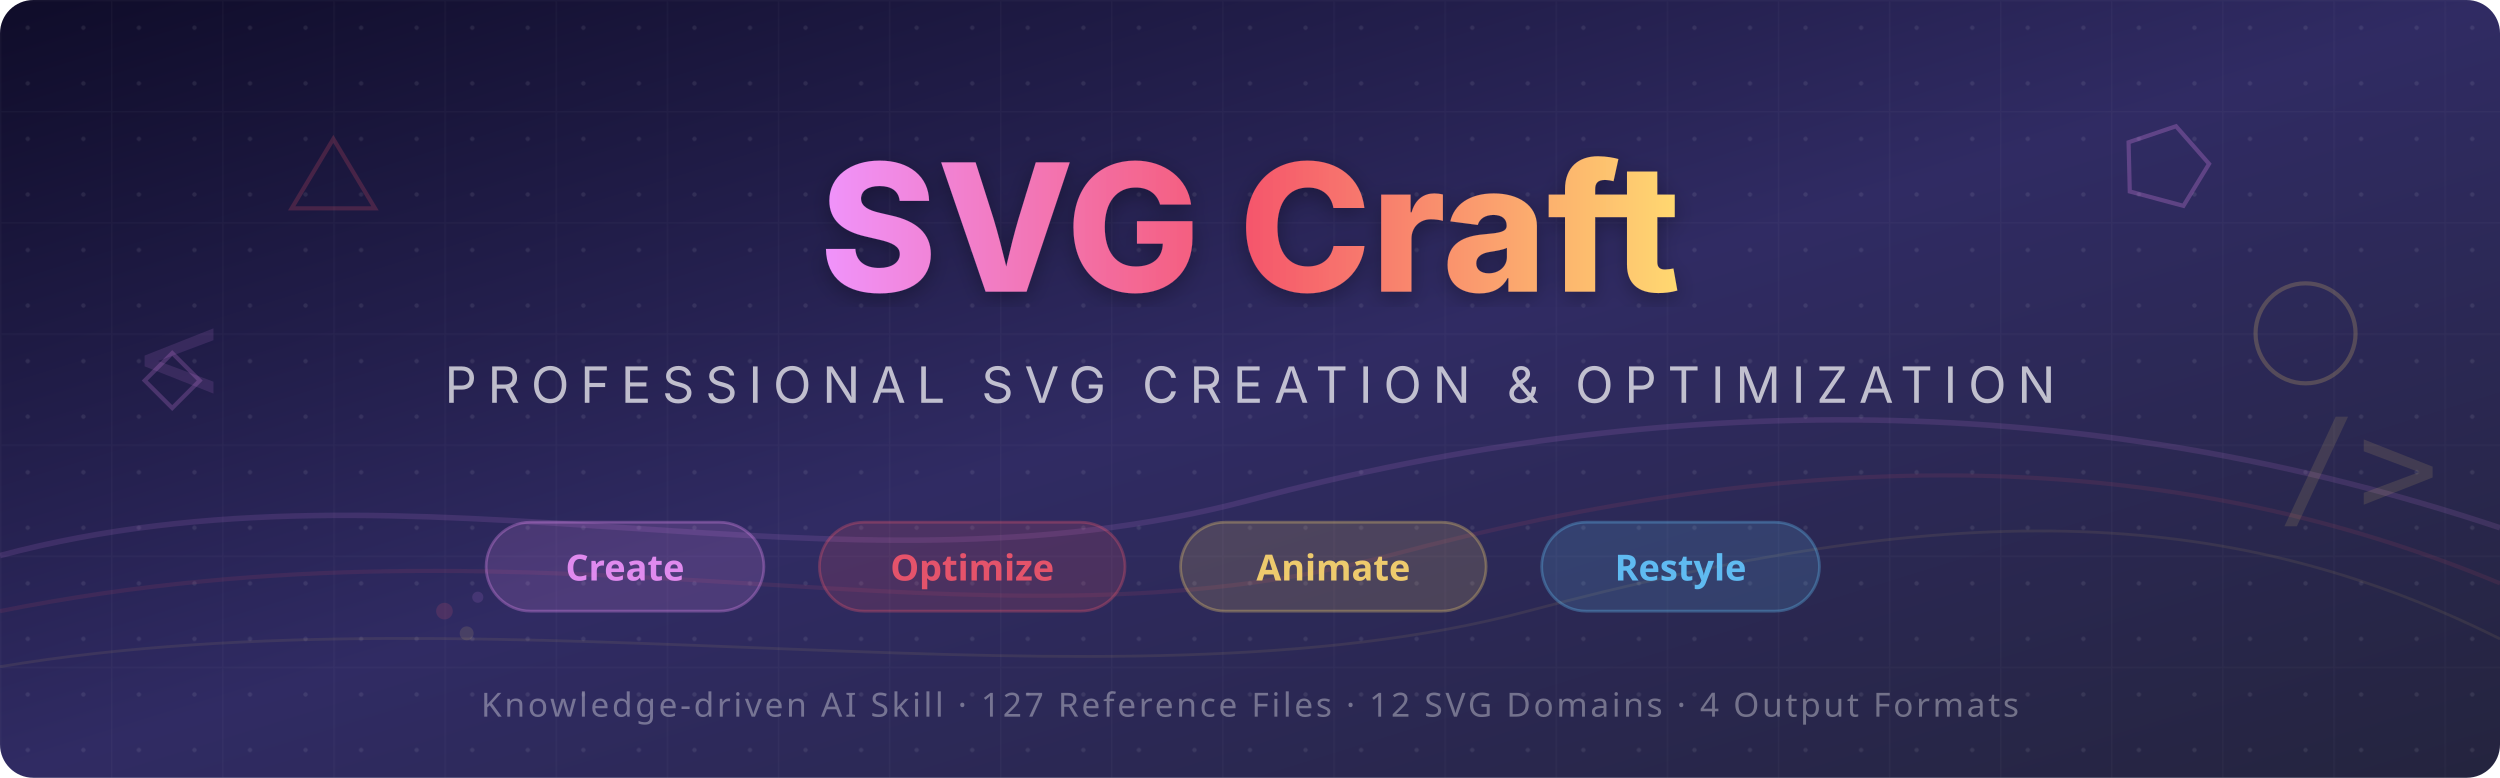
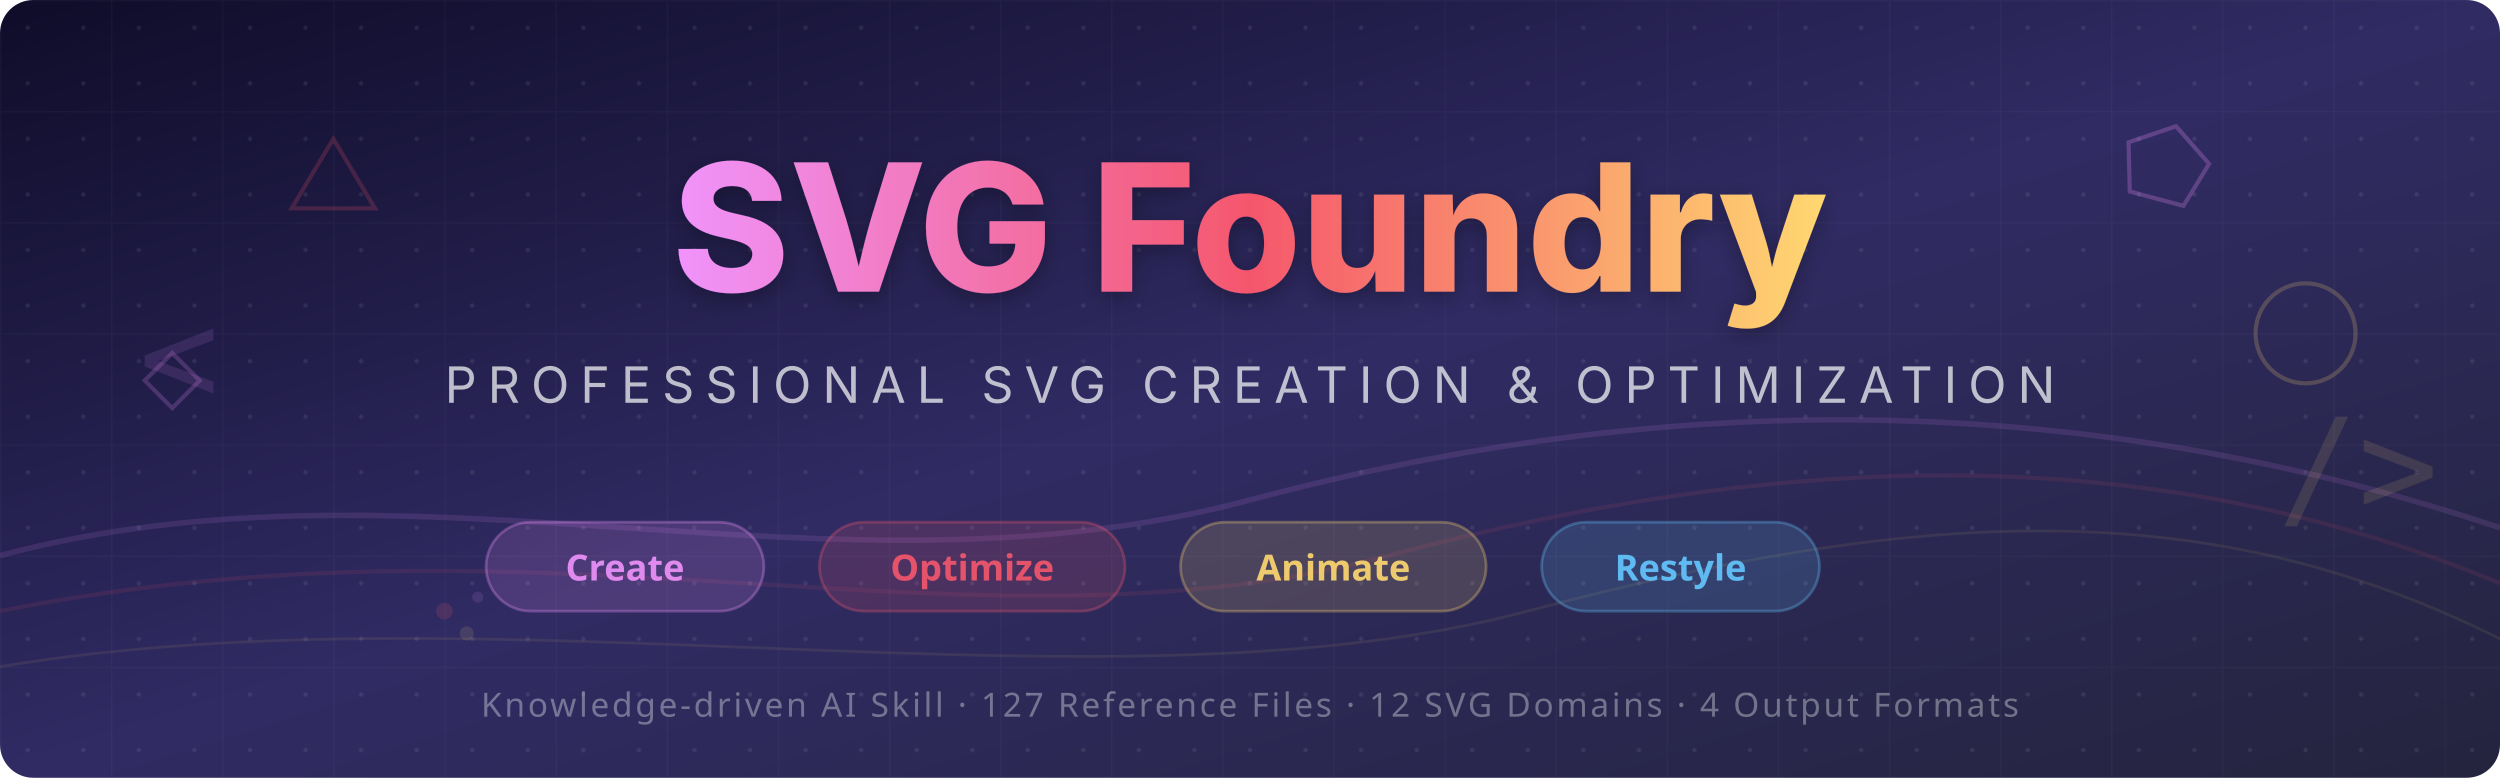
<svg xmlns="http://www.w3.org/2000/svg" viewBox="0 0 900 280">
  <defs>
    <linearGradient id="bg" x1="0%" y1="0%" x2="100%" y2="100%">
      <stop offset="0%" stop-color="#0f0c29" />
      <stop offset="50%" stop-color="#302b63" />
      <stop offset="100%" stop-color="#24243e" />
    </linearGradient>
    <linearGradient id="accent" x1="0%" y1="0%" x2="100%" y2="0%">
      <stop offset="0%" stop-color="#f093fb" />
      <stop offset="50%" stop-color="#f5576c" />
      <stop offset="100%" stop-color="#ffd86f" />
    </linearGradient>
    <filter id="glow">
      <feGaussianBlur stdDeviation="3" result="blur" />
      <feMerge>
        <feMergeNode in="blur" />
        <feMergeNode in="SourceGraphic" />
      </feMerge>
    </filter>
    <filter id="shadow">
      <feDropShadow dx="0" dy="2" stdDeviation="4" flood-color="rgba(0,0,0,0.3)" />
    </filter>
    <pattern id="grid" width="40" height="40" patternUnits="userSpaceOnUse">
      <path d="M 40 0 L 0 0 0 40" fill="none" stroke="rgba(255,255,255,0.03)" stroke-width="1" />
    </pattern>
    <pattern id="dots" width="20" height="20" patternUnits="userSpaceOnUse">
      <circle cx="10" cy="10" r="0.8" fill="rgba(255,255,255,0.08)" />
    </pattern>
  </defs>
  <rect width="900" height="280" fill="url(#bg)" rx="12" />
  <rect width="900" height="280" fill="url(#grid)" rx="12" />
  <rect width="900" height="280" fill="url(#dots)" rx="12" />
  <path d="M 0 200 C 150 160, 300 220, 450 180 S 750 140, 900 190" fill="none" stroke="rgba(240,147,251,0.12)" stroke-width="2" />
  <path d="M 0 220 C 200 180, 350 240, 500 200 S 780 160, 900 210" fill="none" stroke="rgba(245,87,108,0.10)" stroke-width="1.5" />
  <path d="M 0 240 C 180 210, 400 260, 550 220 S 800 180, 900 230" fill="none" stroke="rgba(255,216,111,0.08)" stroke-width="1" />
  <polygon points="780,45 795,55 790,72 770,72 765,55" fill="none" stroke="rgba(240,147,251,0.25)" stroke-width="1.5" transform="rotate(15,780,58)" />
  <polygon points="120,50 135,75 105,75" fill="none" stroke="rgba(245,87,108,0.2)" stroke-width="1.5" />
  <circle cx="830" cy="120" r="18" fill="none" stroke="rgba(255,216,111,0.2)" stroke-width="1.5" />
  <rect x="55" y="130" width="14" height="14" fill="none" stroke="rgba(240,147,251,0.2)" stroke-width="1.5" transform="rotate(45,62,137)" />
  <circle cx="160" cy="220" r="3" fill="rgba(245,87,108,0.15)" />
  <circle cx="172" cy="215" r="2" fill="rgba(240,147,251,0.12)" />
  <circle cx="168" cy="228" r="2.5" fill="rgba(255,216,111,0.12)" />
  <text x="50" y="145" font-family="monospace" font-size="48" fill="rgba(240,147,251,0.12)" font-weight="300">&lt;</text>
  <text x="820" y="185" font-family="monospace" font-size="48" fill="rgba(255,216,111,0.12)" font-weight="300">/&gt;</text>
-   <text x="450" y="105" text-anchor="middle" font-family="system-ui, -apple-system, 'Segoe UI', sans-serif" font-size="64" font-weight="800" fill="url(#accent)" filter="url(#shadow)">SVG Craft</text>
+   <text x="450" y="105" text-anchor="middle" font-family="system-ui, -apple-system, 'Segoe UI', sans-serif" font-size="64" font-weight="800" fill="url(#accent)" filter="url(#shadow)">SVG Foundry</text>
  <text x="450" y="145" text-anchor="middle" font-family="system-ui, -apple-system, 'Segoe UI', sans-serif" font-size="18" fill="rgba(255,255,255,0.7)" font-weight="400" letter-spacing="4">PROFESSIONAL SVG CREATION &amp; OPTIMIZATION</text>
  <line x1="280" y1="168" x2="620" y2="168" stroke="url(#accent)" stroke-width="1.5" opacity="0.4" />
  <rect x="175" y="188" width="100" height="32" rx="16" fill="rgba(240,147,251,0.15)" stroke="rgba(240,147,251,0.3)" stroke-width="1" />
  <text x="225" y="209" text-anchor="middle" font-family="system-ui, sans-serif" font-size="13" fill="rgba(240,147,251,0.9)" font-weight="600">Create</text>
  <rect x="295" y="188" width="110" height="32" rx="16" fill="rgba(245,87,108,0.15)" stroke="rgba(245,87,108,0.3)" stroke-width="1" />
  <text x="350" y="209" text-anchor="middle" font-family="system-ui, sans-serif" font-size="13" fill="rgba(245,87,108,0.9)" font-weight="600">Optimize</text>
  <rect x="425" y="188" width="110" height="32" rx="16" fill="rgba(255,216,111,0.15)" stroke="rgba(255,216,111,0.3)" stroke-width="1" />
  <text x="480" y="209" text-anchor="middle" font-family="system-ui, sans-serif" font-size="13" fill="rgba(255,216,111,0.9)" font-weight="600">Animate</text>
  <rect x="555" y="188" width="100" height="32" rx="16" fill="rgba(100,200,255,0.15)" stroke="rgba(100,200,255,0.3)" stroke-width="1" />
  <text x="605" y="209" text-anchor="middle" font-family="system-ui, sans-serif" font-size="13" fill="rgba(100,200,255,0.9)" font-weight="600">Restyle</text>
  <text x="450" y="258" text-anchor="middle" font-family="system-ui, sans-serif" font-size="12" fill="rgba(255,255,255,0.35)" letter-spacing="1">Knowledge-driven AI Skill  ·  127 Reference Files  ·  12 SVG Domains  ·  4 Output Formats</text>
</svg>
